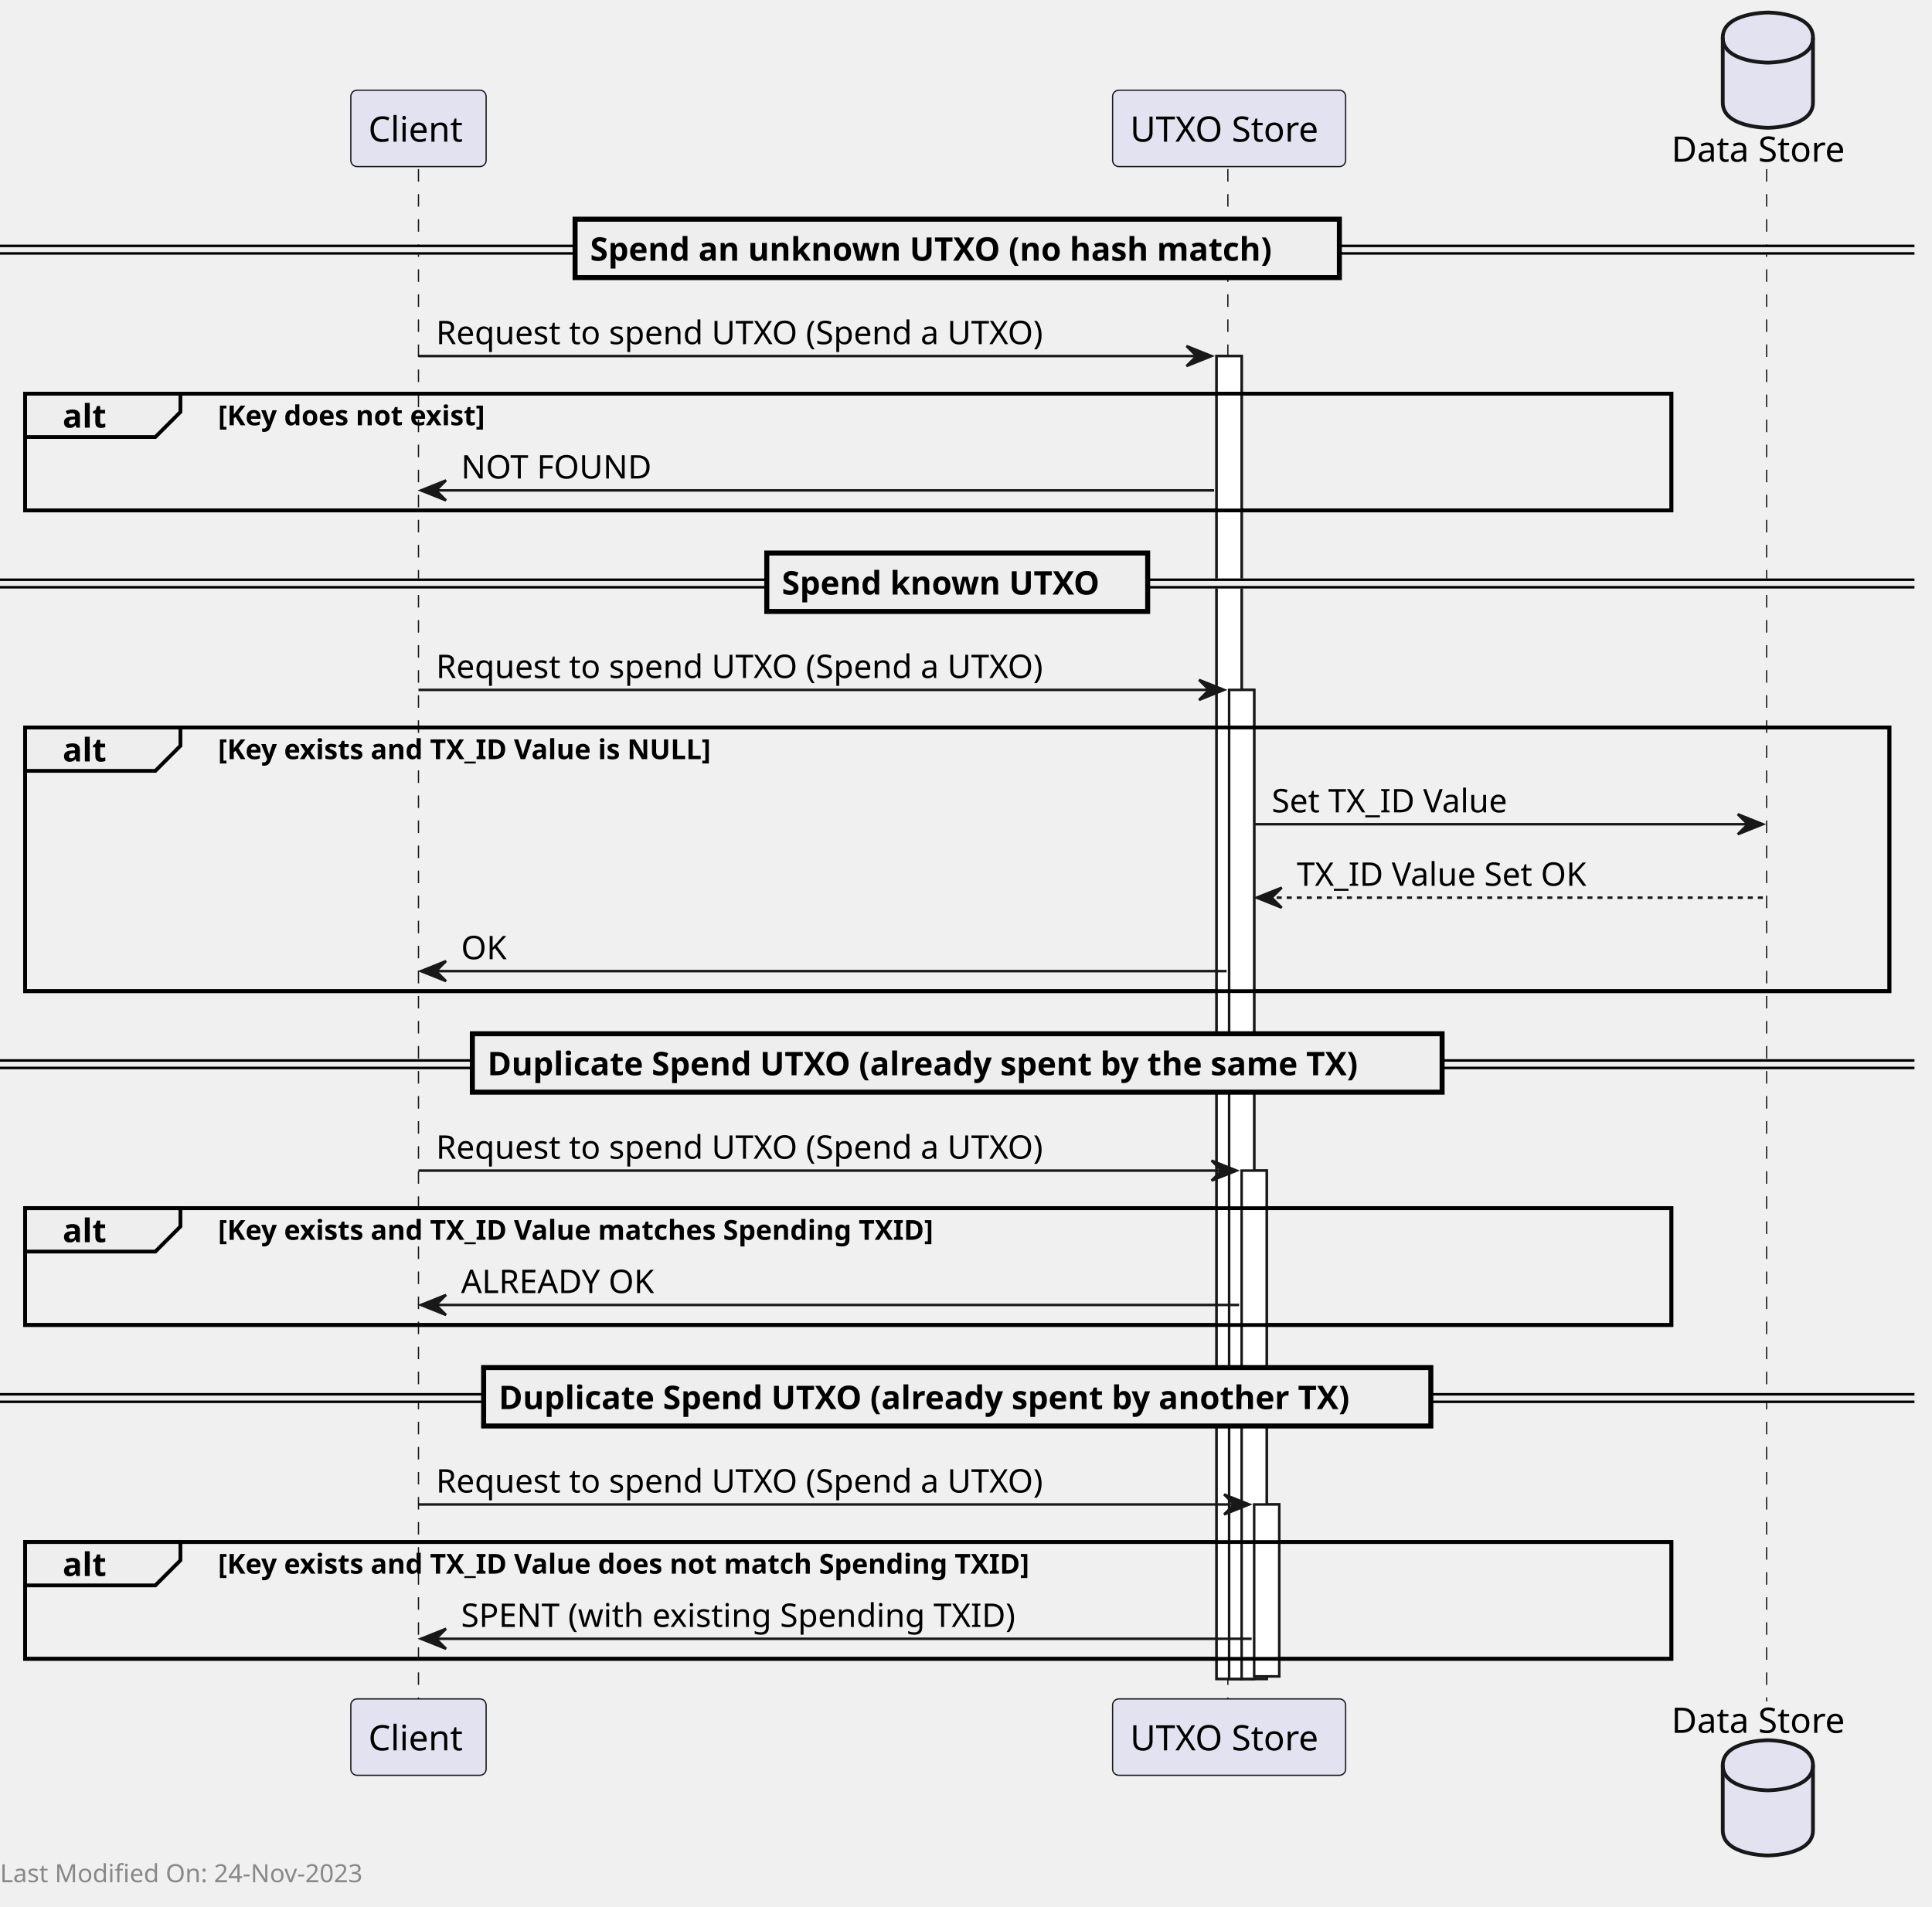
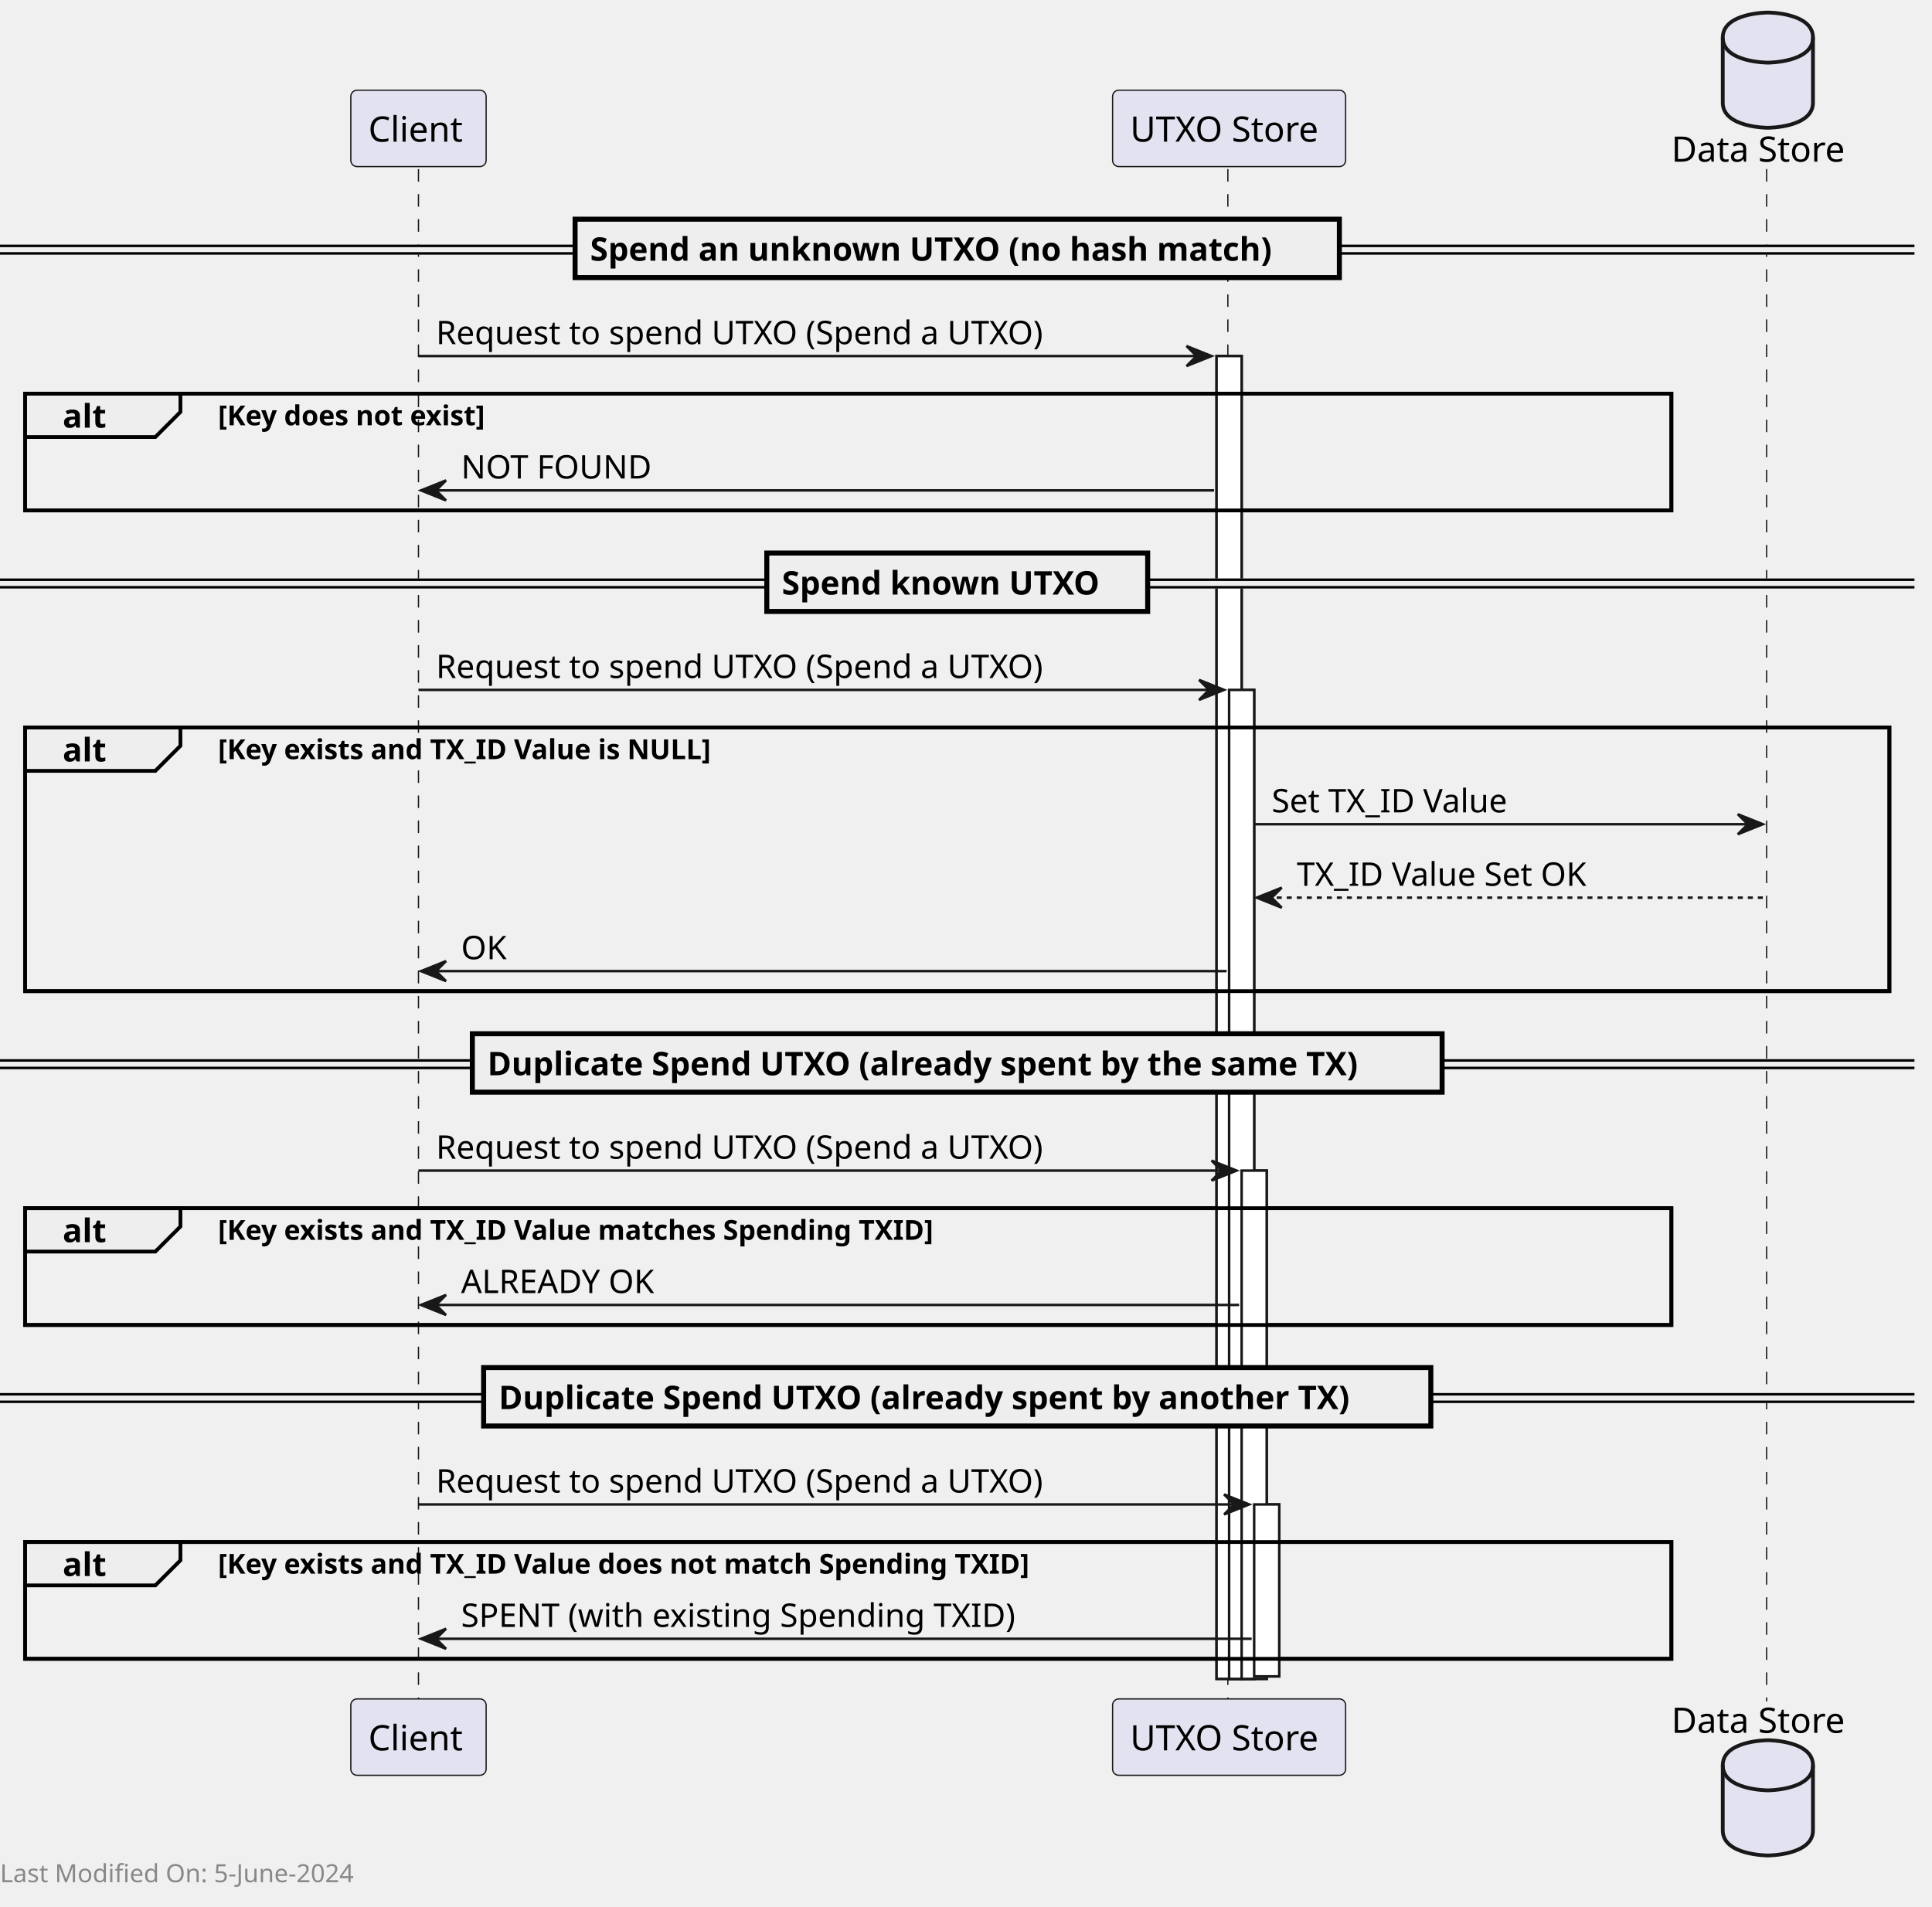
<svg xmlns="http://www.w3.org/2000/svg" contentStyleType="text/css" height="761" preserveAspectRatio="none" viewBox="0 0 771 761" width="771" zoomAndPan="magnify">
-   <g fill="#fff">
-     <path d="m485.5 142.109h10v527.969h-10z" stroke="#181818" />
-     <path d="m490.5 275.352h10v394.727h-10z" stroke="#181818" />
-     <path d="m495.5 467.215h10v202.863h-10z" stroke="#181818" />
-     <path d="m500.5 600.457h10v68.621h-10z" stroke="#181818" />
-   </g>
+   <path d="m485.5 142.109h10v527.969h-10z" fill="#fff" stroke="#181818" />
+   <path d="m490.5 275.352h10v394.727h-10z" fill="#fff" stroke="#181818" />
+   <path d="m495.5 467.215h10v202.863h-10z" fill="#fff" stroke="#181818" />
+   <path d="m500.5 600.457h10v68.621h-10z" fill="#fff" stroke="#181818" />
  <path d="m10 157.109h657v46.621h-657z" fill="none" stroke="#000" stroke-width="1.5" />
  <path d="m10 290.352h744v105.242h-744z" fill="none" stroke="#000" stroke-width="1.5" />
  <path d="m10 482.215h657v46.621h-657z" fill="none" stroke="#000" stroke-width="1.5" />
  <path d="m10 615.457h657v46.621h-657z" fill="none" stroke="#000" stroke-width="1.5" />
  <path d="m167 67.488v611.59" stroke="#181818" stroke-dasharray="5 5" stroke-width=".5" />
  <path d="m490 67.488v611.59" stroke="#181818" stroke-dasharray="5 5" stroke-width=".5" />
  <path d="m705 67.488v611.59" stroke="#181818" stroke-dasharray="5 5" stroke-width=".5" />
  <rect fill="#e2e2f0" height="30.488" rx="2.5" stroke="#181818" stroke-width=".5" width="54" x="140" y="36" />
  <text font-family="sans-serif" font-size="14" lengthAdjust="spacing" textLength="40" x="147" y="56.535">Client</text>
  <rect fill="#e2e2f0" height="30.488" rx="2.5" stroke="#181818" stroke-width=".5" width="54" x="140" y="678.078" />
  <text font-family="sans-serif" font-size="14" lengthAdjust="spacing" textLength="40" x="147" y="698.613">Client</text>
  <rect fill="#e2e2f0" height="30.488" rx="2.5" stroke="#181818" stroke-width=".5" width="93" x="444" y="36" />
  <text font-family="sans-serif" font-size="14" lengthAdjust="spacing" textLength="79" x="451" y="56.535">UTXO Store</text>
  <rect fill="#e2e2f0" height="30.488" rx="2.5" stroke="#181818" stroke-width=".5" width="93" x="444" y="678.078" />
  <text font-family="sans-serif" font-size="14" lengthAdjust="spacing" textLength="79" x="451" y="698.613">UTXO Store</text>
  <text font-family="sans-serif" font-size="14" lengthAdjust="spacing" textLength="71" x="667" y="64.535">Data Store</text>
  <path d="m687.5 15c0-10 18-10 18-10s18 0 18 10v26c0 10-18 10-18 10s-18 0-18-10z" fill="#e2e2f0" stroke="#181818" stroke-width="1.5" />
  <path d="m687.5 15c0 10 18 10 18 10s18 0 18-10" fill="none" stroke="#181818" stroke-width="1.5" />
  <text font-family="sans-serif" font-size="14" lengthAdjust="spacing" textLength="71" x="667" y="691.613">Data Store</text>
  <g stroke="#181818">
    <path d="m687.5 704.566c0-10 18-10 18-10s18 0 18 10v26c0 10-18 10-18 10s-18 0-18-10z" fill="#e2e2f0" stroke-width="1.5" />
    <path d="m687.5 704.566c0 10 18 10 18 10s18 0 18-10" fill="none" stroke-width="1.5" />
-     <g fill="#fff">
-       <path d="m485.5 142.109h10v527.969h-10z" />
-       <path d="m490.5 275.352h10v394.727h-10z" />
-       <path d="m495.5 467.215h10v202.863h-10z" />
-       <path d="m500.5 600.457h10v68.621h-10z" />
-     </g>
+     <path d="m485.5 142.109h10v527.969h-10z" fill="#fff" />
+     <path d="m490.5 275.352h10v394.727h-10z" fill="#fff" />
+     <path d="m495.5 467.215h10v202.863h-10z" fill="#fff" />
+     <path d="m500.5 600.457h10v68.621h-10z" fill="#fff" />
  </g>
  <path d="m0 98.144h764v3h-764z" fill="#eee" stroke="#eee" />
  <path d="m0 98.144h764" stroke="#000" />
  <path d="m0 101.144h764" stroke="#000" />
  <path d="m229.5 87.488h305v23.311h-305z" fill="#eee" stroke="#000" stroke-width="2" />
  <text font-family="sans-serif" font-size="13" font-weight="bold" lengthAdjust="spacing" textLength="287" x="235.5" y="104.057">Spend an unknown UTXO (no hash match)</text>
  <path d="m473.5 138.109 10 4-10 4 4-4z" fill="#181818" stroke="#181818" />
  <path d="m167 142.109h312.5" stroke="#181818" />
  <text font-family="sans-serif" font-size="13" lengthAdjust="spacing" textLength="248" x="174" y="137.367">Request to spend UTXO (Spend a UTXO)</text>
  <path d="m10 157.109h62v7.311l-10 10h-52z" fill="#eee" stroke="#000" stroke-width="1.5" />
  <path d="m10 157.109h657v46.621h-657z" fill="none" stroke="#000" stroke-width="1.5" />
  <text font-family="sans-serif" font-size="13" font-weight="bold" lengthAdjust="spacing" textLength="17" x="25" y="170.678">alt</text>
  <text font-family="sans-serif" font-size="11" font-weight="bold" lengthAdjust="spacing" textLength="110" x="87" y="169.744">[Key does not exist]</text>
  <path d="m178 191.731-10 4 10 4-4-4z" fill="#181818" stroke="#181818" />
  <path d="m172 195.731h312.5" stroke="#181818" />
  <text font-family="sans-serif" font-size="13" lengthAdjust="spacing" textLength="78" x="184" y="190.988">NOT FOUND</text>
  <path d="m0 231.386h764v3h-764z" fill="#eee" stroke="#eee" />
  <path d="m0 231.386h764" stroke="#000" />
  <path d="m0 234.386h764" stroke="#000" />
  <path d="m306 220.731h152v23.311h-152z" fill="#eee" stroke="#000" stroke-width="2" />
  <text font-family="sans-serif" font-size="13" font-weight="bold" lengthAdjust="spacing" textLength="134" x="312" y="237.299">Spend known UTXO</text>
  <path d="m478.5 271.352 10 4-10 4 4-4z" fill="#181818" stroke="#181818" />
  <path d="m167 275.352h317.5" stroke="#181818" />
  <text font-family="sans-serif" font-size="13" lengthAdjust="spacing" textLength="248" x="174" y="270.609">Request to spend UTXO (Spend a UTXO)</text>
  <path d="m10 290.352h62v7.311l-10 10h-52z" fill="#eee" stroke="#000" stroke-width="1.5" />
  <path d="m10 290.352h744v105.242h-744z" fill="none" stroke="#000" stroke-width="1.5" />
  <text font-family="sans-serif" font-size="13" font-weight="bold" lengthAdjust="spacing" textLength="17" x="25" y="303.92">alt</text>
  <text font-family="sans-serif" font-size="11" font-weight="bold" lengthAdjust="spacing" textLength="207" x="87" y="302.986">[Key exists and TX_ID Value is NULL]</text>
  <path d="m693.5 324.973 10 4-10 4 4-4z" fill="#181818" stroke="#181818" />
  <path d="m500.5 328.973h199" stroke="#181818" />
  <text font-family="sans-serif" font-size="13" lengthAdjust="spacing" textLength="98" x="507.5" y="324.231">Set TX_ID Value</text>
  <path d="m511.5 354.283-10 4 10 4-4-4z" fill="#181818" stroke="#181818" />
  <path d="m505.5 358.283h199" stroke="#181818" stroke-dasharray="2 2" />
  <text font-family="sans-serif" font-size="13" lengthAdjust="spacing" textLength="120" x="517.5" y="353.541">TX_ID Value Set OK</text>
  <path d="m178 383.594-10 4 10 4-4-4z" fill="#181818" stroke="#181818" />
  <path d="m172 387.594h317.5" stroke="#181818" />
  <text font-family="sans-serif" font-size="13" lengthAdjust="spacing" textLength="18" x="184" y="382.852">OK</text>
  <path d="m0 423.249h764v3h-764z" fill="#eee" stroke="#eee" />
  <path d="m0 423.249h764" stroke="#000" />
  <path d="m0 426.249h764" stroke="#000" />
  <path d="m188.5 412.594h387v23.311h-387z" fill="#eee" stroke="#000" stroke-width="2" />
  <text font-family="sans-serif" font-size="13" font-weight="bold" lengthAdjust="spacing" textLength="369" x="194.5" y="429.162">Duplicate Spend UTXO (already spent by the same TX)</text>
  <path d="m483.5 463.215 10 4-10 4 4-4z" fill="#181818" stroke="#181818" />
  <path d="m167 467.215h322.5" stroke="#181818" />
  <text font-family="sans-serif" font-size="13" lengthAdjust="spacing" textLength="248" x="174" y="462.473">Request to spend UTXO (Spend a UTXO)</text>
  <path d="m10 482.215h62v7.311l-10 10h-52z" fill="#eee" stroke="#000" stroke-width="1.5" />
  <path d="m10 482.215h657v46.621h-657z" fill="none" stroke="#000" stroke-width="1.5" />
  <text font-family="sans-serif" font-size="13" font-weight="bold" lengthAdjust="spacing" textLength="17" x="25" y="495.783">alt</text>
  <text font-family="sans-serif" font-size="11" font-weight="bold" lengthAdjust="spacing" textLength="298" x="87" y="494.85">[Key exists and TX_ID Value matches Spending TXID]</text>
  <path d="m178 516.836-10 4 10 4-4-4z" fill="#181818" stroke="#181818" />
  <path d="m172 520.836h322.5" stroke="#181818" />
  <text font-family="sans-serif" font-size="13" lengthAdjust="spacing" textLength="80" x="184" y="516.094">ALREADY OK</text>
  <path d="m0 556.491h764v3h-764z" fill="#eee" stroke="#eee" />
  <path d="m0 556.491h764" stroke="#000" />
  <path d="m0 559.491h764" stroke="#000" />
  <path d="m193 545.836h378v23.311h-378z" fill="#eee" stroke="#000" stroke-width="2" />
  <text font-family="sans-serif" font-size="13" font-weight="bold" lengthAdjust="spacing" textLength="360" x="199" y="562.404">Duplicate Spend UTXO (already spent by another TX)</text>
  <path d="m488.5 596.457 10 4-10 4 4-4z" fill="#181818" stroke="#181818" />
  <path d="m167 600.457h327.5" stroke="#181818" />
  <text font-family="sans-serif" font-size="13" lengthAdjust="spacing" textLength="248" x="174" y="595.715">Request to spend UTXO (Spend a UTXO)</text>
  <path d="m10 615.457h62v7.311l-10 10h-52z" fill="#eee" stroke="#000" stroke-width="1.5" />
  <path d="m10 615.457h657v46.621h-657z" fill="none" stroke="#000" stroke-width="1.5" />
  <text font-family="sans-serif" font-size="13" font-weight="bold" lengthAdjust="spacing" textLength="17" x="25" y="629.025">alt</text>
  <text font-family="sans-serif" font-size="11" font-weight="bold" lengthAdjust="spacing" textLength="338" x="87" y="628.092">[Key exists and TX_ID Value does not match Spending TXID]</text>
  <path d="m178 650.078-10 4 10 4-4-4z" fill="#181818" stroke="#181818" />
  <path d="m172 654.078h327.5" stroke="#181818" />
  <text font-family="sans-serif" font-size="13" lengthAdjust="spacing" textLength="229" x="184" y="649.336">SPENT (with existing Spending TXID)</text>
-   <text fill="#888" font-family="sans-serif" font-size="10" lengthAdjust="spacing" textLength="155" y="751.234">Last Modified On: 24-Nov-2023</text>
+   <text fill="#888" font-family="sans-serif" font-size="10" lengthAdjust="spacing" textLength="152" y="751.234">Last Modified On: 5-June-2024</text>
</svg>
